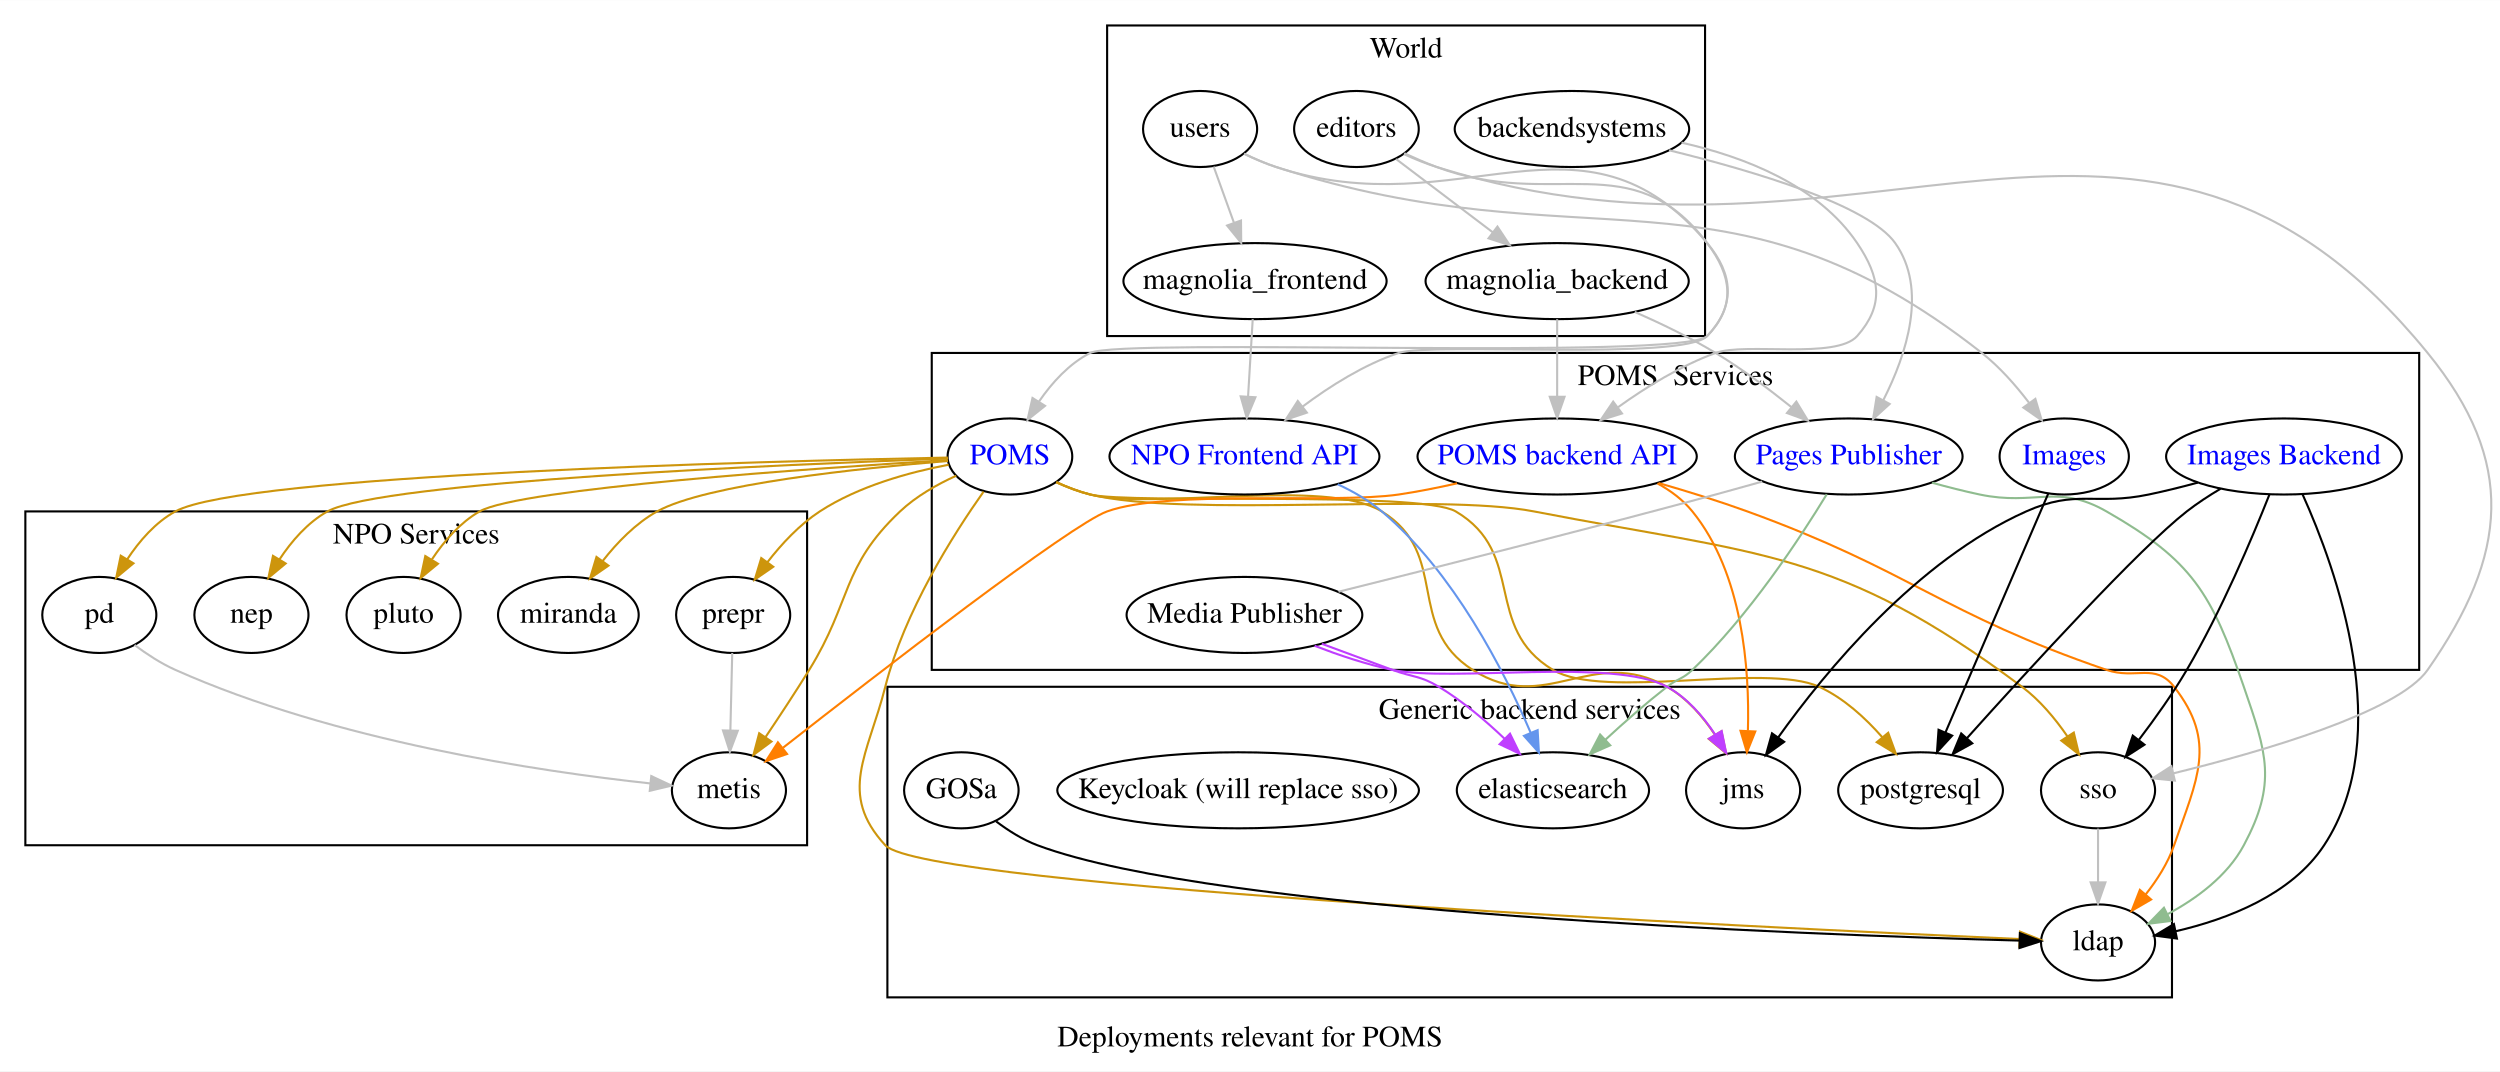
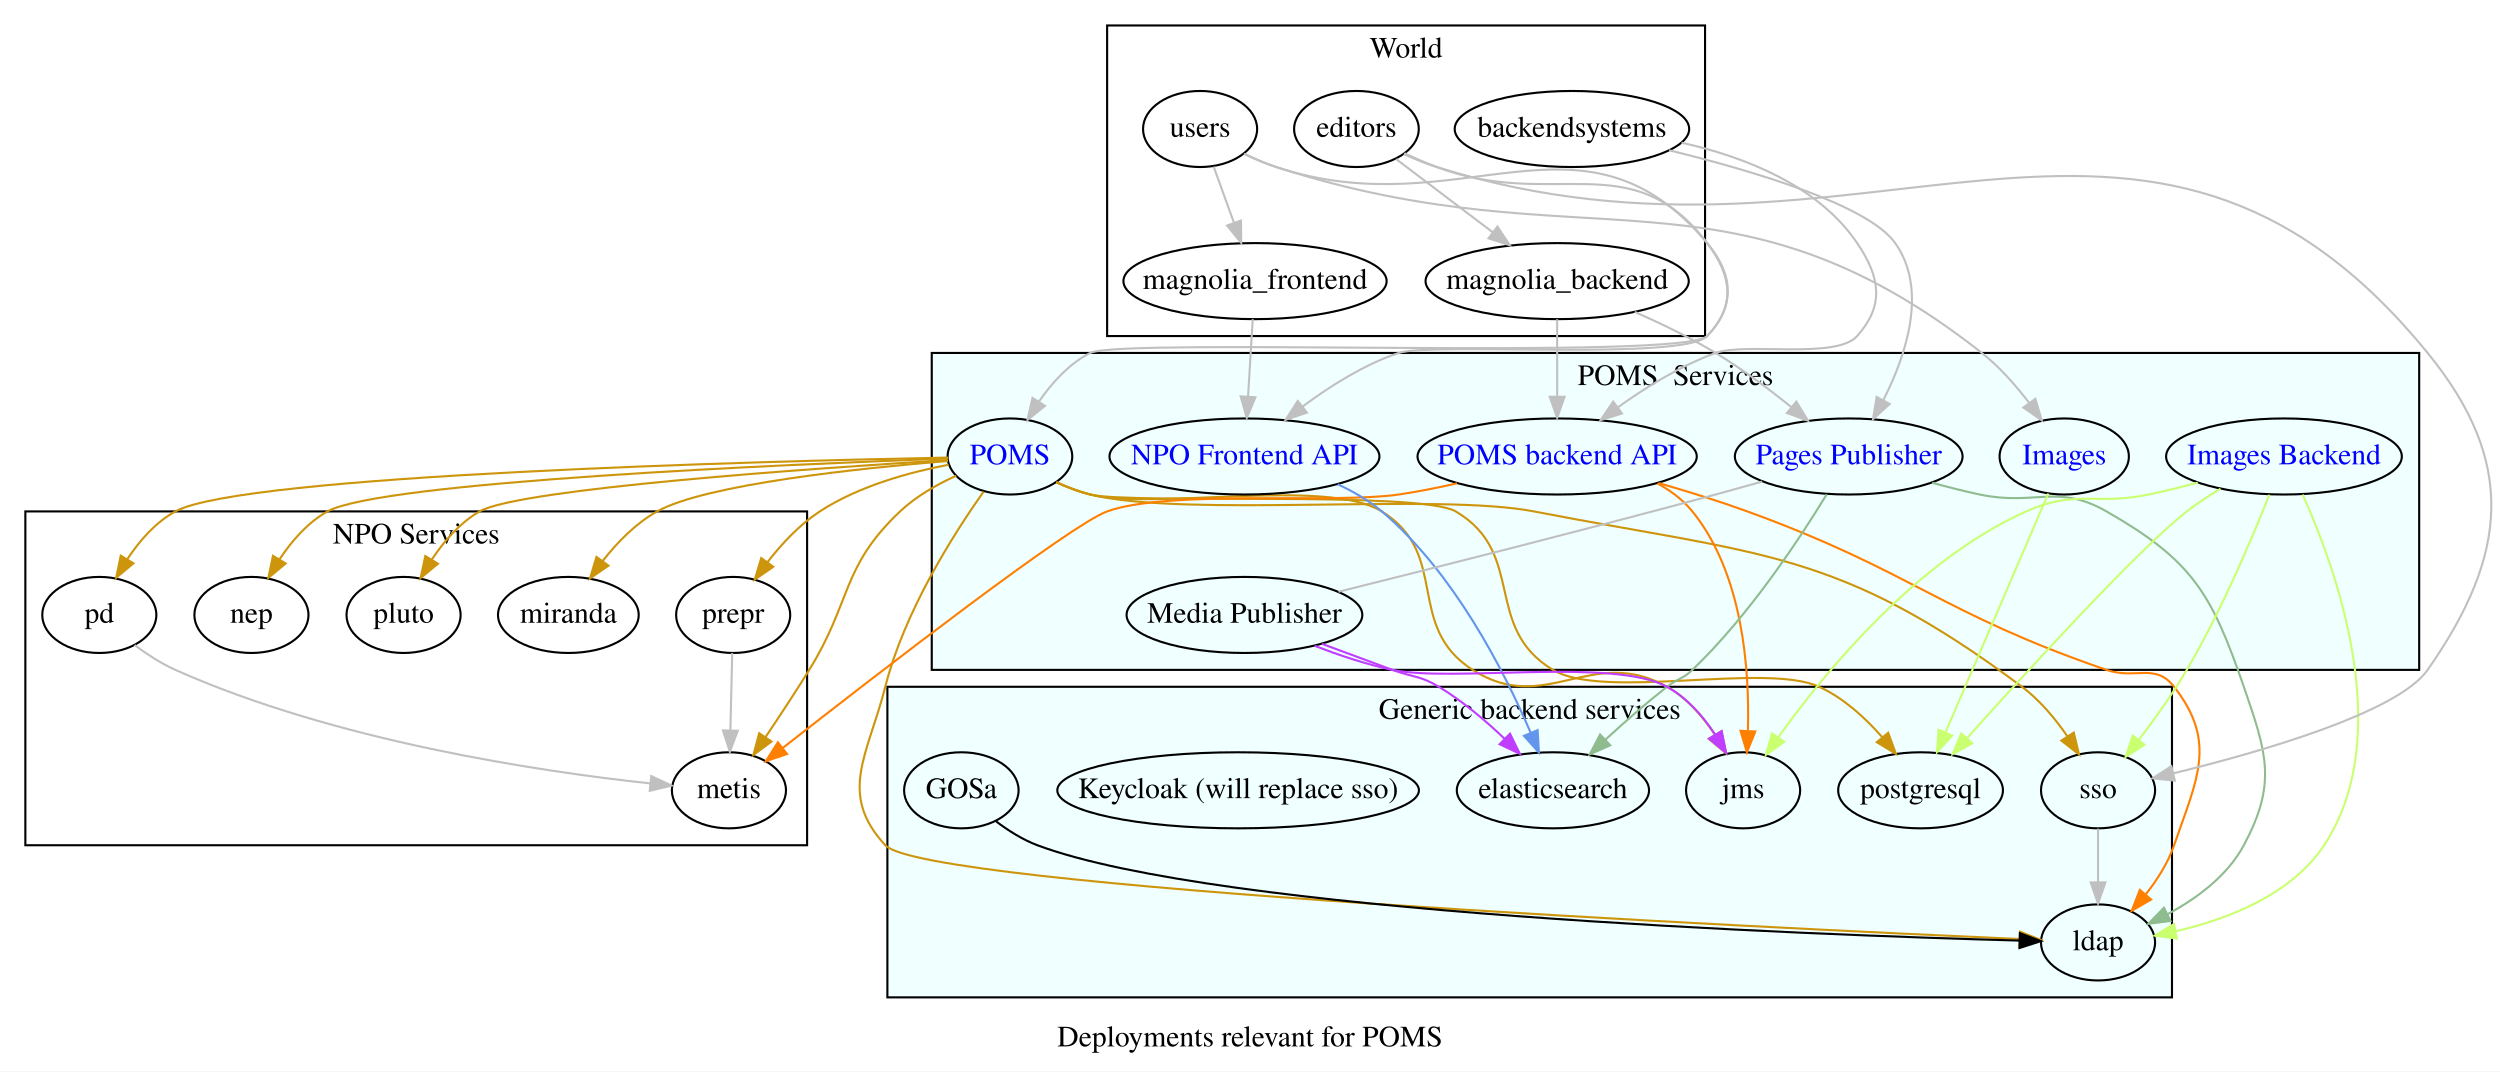
<svg xmlns="http://www.w3.org/2000/svg" xmlns:xlink="http://www.w3.org/1999/xlink" width="1183pt" height="507pt" viewBox="0.00 0.00 1183.25 507.00">
  <g id="graph0" class="graph" transform="scale(1 1) rotate(0) translate(4 503)">
    <polygon fill="#ffffff" stroke="transparent" points="-4,4 -4,-503 1179.248,-503 1179.248,4 -4,4" />
    <text text-anchor="middle" x="587.624" y="-7.8" font-family="Times,serif" font-size="14.00" fill="#000000">Deployments relevant for POMS</text>
    <g id="clust1" class="cluster">
-       <polygon fill="none" stroke="#000000" points="416,-31 416,-178 1024,-178 1024,-31 416,-31" />
+       <polygon fill="#f0ffff" stroke="#000000" points="416,-31 416,-178 1024,-178 1024,-31 416,-31" />
      <text text-anchor="middle" x="720" y="-162.8" font-family="Times,serif" font-size="14.00" fill="#000000">Generic backend services</text>
    </g>
    <g id="clust2" class="cluster">
      <polygon fill="none" stroke="#000000" points="520,-344 520,-491 803,-491 803,-344 520,-344" />
      <text text-anchor="middle" x="661.5" y="-475.8" font-family="Times,serif" font-size="14.00" fill="#000000">World</text>
    </g>
    <g id="clust3" class="cluster">
-       <polygon fill="none" stroke="#000000" points="437,-186 437,-336 1141,-336 1141,-186 437,-186" />
+       <polygon fill="#f0ffff" stroke="#000000" points="437,-186 437,-336 1141,-336 1141,-186 437,-186" />
      <text text-anchor="middle" x="789" y="-320.8" font-family="Times,serif" font-size="14.00" fill="#000000">POMS  Services</text>
    </g>
    <g id="clust4" class="cluster">
      <polygon fill="none" stroke="#000000" points="8,-103 8,-261 378,-261 378,-103 8,-103" />
      <text text-anchor="middle" x="193" y="-245.8" font-family="Times,serif" font-size="14.00" fill="#000000">NPO Services</text>
    </g>
    <g id="node1" class="node">
      <g id="a_node1">
        <a xlink:href="https://poms.omroep.nl/" xlink:title="POMS">
          <ellipse fill="none" stroke="#000000" cx="474" cy="-287" rx="29.497" ry="18" />
          <text text-anchor="middle" x="474" y="-283.3" font-family="Times,serif" font-size="14.00" fill="#0000ff">POMS</text>
        </a>
      </g>
    </g>
    <g id="node8" class="node">
      <ellipse fill="none" stroke="#000000" cx="905" cy="-129" rx="38.993" ry="18" />
      <text text-anchor="middle" x="905" y="-125.3" font-family="Times,serif" font-size="14.00" fill="#000000">postgresql</text>
    </g>
    <g id="edge9" class="edge">
      <path fill="none" stroke="#cd950c" d="M495.957,-274.808C501.081,-272.473 506.617,-270.342 512,-269 530.671,-264.346 668.431,-270.785 685,-261 718.671,-241.117 697.501,-206.172 731,-186 755.035,-171.527 831.492,-189.685 857,-178 868.556,-172.707 878.819,-163.309 886.86,-154.15" />
      <polygon fill="#cd950c" stroke="#cd950c" points="889.688,-156.222 893.33,-146.272 884.278,-151.779 889.688,-156.222" />
    </g>
    <g id="node10" class="node">
      <ellipse fill="none" stroke="#000000" cx="989" cy="-129" rx="27" ry="18" />
      <text text-anchor="middle" x="989" y="-125.3" font-family="Times,serif" font-size="14.00" fill="#000000">sso</text>
    </g>
    <g id="edge10" class="edge">
      <path fill="none" stroke="#cd950c" d="M495.949,-274.775C501.073,-272.443 506.611,-270.32 512,-269 557.36,-257.889 676.153,-269.889 722,-261 829.098,-240.235 865.566,-243.242 953,-178 961.414,-171.722 968.724,-162.926 974.518,-154.517" />
      <polygon fill="#cd950c" stroke="#cd950c" points="977.52,-156.318 979.989,-146.015 971.634,-152.53 977.52,-156.318" />
    </g>
    <g id="node11" class="node">
      <ellipse fill="none" stroke="#000000" cx="821" cy="-129" rx="27" ry="18" />
      <text text-anchor="middle" x="821" y="-125.3" font-family="Times,serif" font-size="14.00" fill="#000000">jms</text>
    </g>
    <g id="edge11" class="edge">
      <path fill="none" stroke="#cd950c" d="M495.969,-274.854C501.092,-272.518 506.625,-270.373 512,-269 541.762,-261.396 623.877,-277.162 650,-261 682.675,-240.784 660.62,-206.685 693,-186 727.588,-163.904 749.219,-198.106 785,-178 794.289,-172.78 801.85,-164.059 807.601,-155.409" />
      <polygon fill="#cd950c" stroke="#cd950c" points="810.764,-156.94 812.935,-146.57 804.771,-153.323 810.764,-156.94" />
    </g>
    <g id="node12" class="node">
      <ellipse fill="none" stroke="#000000" cx="989" cy="-57" rx="27" ry="18" />
      <text text-anchor="middle" x="989" y="-53.3" font-family="Times,serif" font-size="14.00" fill="#000000">ldap</text>
    </g>
    <g id="edge12" class="edge">
      <path fill="none" stroke="#cd950c" d="M461.539,-270.367C447.052,-249.892 423.981,-213.461 415,-178 406.816,-145.687 392.391,-127.494 415,-103 433.263,-83.214 827.419,-64.147 951.766,-58.606" />
      <polygon fill="#cd950c" stroke="#cd950c" points="952.1,-62.095 961.936,-58.156 951.791,-55.102 952.1,-62.095" />
    </g>
    <g id="node20" class="node">
      <ellipse fill="none" stroke="#000000" cx="341" cy="-129" rx="27" ry="18" />
      <text text-anchor="middle" x="341" y="-125.3" font-family="Times,serif" font-size="14.00" fill="#000000">metis</text>
    </g>
    <g id="edge13" class="edge">
      <path fill="none" stroke="#cd950c" d="M448.578,-277.89C439.451,-273.742 429.558,-268.139 422,-261 394.068,-234.615 399.224,-218.67 379,-186 372.482,-175.47 364.979,-164.076 358.372,-154.263" />
      <polygon fill="#cd950c" stroke="#cd950c" points="361.119,-152.078 352.609,-145.766 355.325,-156.007 361.119,-152.078" />
    </g>
    <g id="node21" class="node">
      <ellipse fill="none" stroke="#000000" cx="43" cy="-212" rx="27" ry="18" />
      <text text-anchor="middle" x="43" y="-208.3" font-family="Times,serif" font-size="14.00" fill="#000000">pd</text>
    </g>
    <g id="edge14" class="edge">
      <path fill="none" stroke="#cd950c" d="M444.622,-286.488C358.514,-284.789 110.789,-278.426 79,-261 69.558,-255.824 61.925,-246.994 56.159,-238.243" />
      <polygon fill="#cd950c" stroke="#cd950c" points="59.157,-236.438 51.016,-229.657 53.152,-240.035 59.157,-236.438" />
    </g>
    <g id="node22" class="node">
      <ellipse fill="none" stroke="#000000" cx="343" cy="-212" rx="27" ry="18" />
      <text text-anchor="middle" x="343" y="-208.3" font-family="Times,serif" font-size="14.00" fill="#000000">prepr</text>
    </g>
    <g id="edge15" class="edge">
      <path fill="none" stroke="#cd950c" d="M445.016,-283.101C426.416,-279.564 402.394,-272.989 384,-261 374.423,-254.758 365.912,-245.6 359.161,-236.886" />
      <polygon fill="#cd950c" stroke="#cd950c" points="361.969,-234.796 353.25,-228.776 356.312,-238.919 361.969,-234.796" />
    </g>
    <g id="node23" class="node">
      <ellipse fill="none" stroke="#000000" cx="265" cy="-212" rx="33.295" ry="18" />
      <text text-anchor="middle" x="265" y="-208.3" font-family="Times,serif" font-size="14.00" fill="#000000">miranda</text>
    </g>
    <g id="edge16" class="edge">
      <path fill="none" stroke="#cd950c" d="M444.683,-284.884C403.26,-281.485 330.069,-273.853 307,-261 296.913,-255.38 288.14,-246.343 281.259,-237.552" />
      <polygon fill="#cd950c" stroke="#cd950c" points="283.977,-235.339 275.259,-229.317 278.319,-239.461 283.977,-235.339" />
    </g>
    <g id="node24" class="node">
      <ellipse fill="none" stroke="#000000" cx="187" cy="-212" rx="27" ry="18" />
      <text text-anchor="middle" x="187" y="-208.3" font-family="Times,serif" font-size="14.00" fill="#000000">pluto</text>
    </g>
    <g id="edge17" class="edge">
      <path fill="none" stroke="#cd950c" d="M444.555,-285.29C382.383,-281.486 241.865,-271.806 223,-261 213.754,-255.704 206.203,-246.967 200.447,-238.325" />
      <polygon fill="#cd950c" stroke="#cd950c" points="203.278,-236.242 195.103,-229.502 197.29,-239.869 203.278,-236.242" />
    </g>
    <g id="node25" class="node">
      <ellipse fill="none" stroke="#000000" cx="115" cy="-212" rx="27" ry="18" />
      <text text-anchor="middle" x="115" y="-208.3" font-family="Times,serif" font-size="14.00" fill="#000000">nep</text>
    </g>
    <g id="edge18" class="edge">
      <path fill="none" stroke="#cd950c" d="M444.744,-286.027C370.034,-283.348 176.304,-275.112 151,-261 141.596,-255.756 133.971,-246.911 128.2,-238.169" />
      <polygon fill="#cd950c" stroke="#cd950c" points="131.2,-236.366 123.05,-229.597 125.2,-239.971 131.2,-236.366" />
    </g>
    <g id="node2" class="node">
      <g id="a_node2">
        <a xlink:href="https://api.poms.omroep.nl/" xlink:title="POMS backend API">
          <ellipse fill="none" stroke="#000000" cx="733" cy="-287" rx="66.089" ry="18" />
          <text text-anchor="middle" x="733" y="-283.3" font-family="Times,serif" font-size="14.00" fill="#0000ff">POMS backend API</text>
        </a>
      </g>
    </g>
    <g id="edge19" class="edge">
      <path fill="none" stroke="#ff7f00" d="M780.441,-274.262C786.733,-270.833 792.538,-266.491 797,-261 820.836,-231.667 824.097,-186.485 823.29,-157.331" />
      <polygon fill="#ff7f00" stroke="#ff7f00" points="826.771,-156.838 822.816,-147.009 819.779,-157.159 826.771,-156.838" />
    </g>
    <g id="edge20" class="edge">
      <path fill="none" stroke="#ff7f00" d="M781.027,-274.417C794.709,-270.485 809.547,-265.886 823,-261 900.621,-232.81 914.88,-212.778 993,-186 1006.868,-181.246 1015.978,-189.555 1025,-178 1045.514,-151.726 1035.865,-134.513 1025,-103 1022.101,-94.593 1016.965,-86.549 1011.463,-79.604" />
      <polygon fill="#ff7f00" stroke="#ff7f00" points="1014.114,-77.319 1004.95,-72.002 1008.798,-81.873 1014.114,-77.319" />
    </g>
    <g id="edge21" class="edge">
      <path fill="none" stroke="#ff7f00" d="M685.638,-274.289C676.522,-272.225 667.008,-270.331 658,-269 627.612,-264.509 548.891,-271.437 520,-261 502.686,-254.745 411.83,-184.555 366.612,-149.158" />
      <polygon fill="#ff7f00" stroke="#ff7f00" points="368.499,-146.19 358.47,-142.775 364.18,-151.699 368.499,-146.19" />
    </g>
    <g id="node3" class="node">
      <g id="a_node3">
        <a xlink:href="https://rs.poms.omroep.nl/" xlink:title="NPO Frontend API">
          <ellipse fill="none" stroke="#000000" cx="585" cy="-287" rx="63.889" ry="18" />
          <text text-anchor="middle" x="585" y="-283.3" font-family="Times,serif" font-size="14.00" fill="#0000ff">NPO Frontend API</text>
        </a>
      </g>
    </g>
    <g id="node9" class="node">
      <ellipse fill="none" stroke="#000000" cx="731" cy="-129" rx="45.492" ry="18" />
      <text text-anchor="middle" x="731" y="-125.3" font-family="Times,serif" font-size="14.00" fill="#000000">elasticsearch</text>
    </g>
    <g id="edge22" class="edge">
      <path fill="none" stroke="#6495ed" d="M629.132,-273.838C636.576,-270.403 643.867,-266.171 650,-261 683.983,-232.35 707.853,-185.658 720.501,-156.173" />
      <polygon fill="#6495ed" stroke="#6495ed" points="723.755,-157.461 724.358,-146.884 717.291,-154.777 723.755,-157.461" />
    </g>
    <g id="node4" class="node">
      <g id="a_node4">
        <a xlink:href="https://publish.pages.omroep.nl/" xlink:title="Pages Publisher">
          <ellipse fill="none" stroke="#000000" cx="871" cy="-287" rx="53.891" ry="18" />
          <text text-anchor="middle" x="871" y="-283.3" font-family="Times,serif" font-size="14.00" fill="#0000ff">Pages Publisher</text>
        </a>
      </g>
    </g>
    <g id="node5" class="node">
      <ellipse fill="none" stroke="#000000" cx="585" cy="-212" rx="55.79" ry="18" />
      <text text-anchor="middle" x="585" y="-208.3" font-family="Times,serif" font-size="14.00" fill="#000000">Media Publisher</text>
    </g>
    <g id="edge27" class="edge">
      <path fill="none" stroke="#c0c0c0" d="M830.041,-275.117C822.712,-273.042 815.137,-270.931 808,-269 746.284,-252.299 674.603,-234.209 629.522,-222.99" />
    </g>
    <g id="edge23" class="edge">
      <path fill="none" stroke="#8fbc8f" d="M860.598,-269.112C847.573,-247.702 823.703,-211.545 797,-186 792.368,-181.569 790.054,-181.942 785,-178 775.118,-170.292 764.803,-161.217 755.869,-152.986" />
      <polygon fill="#8fbc8f" stroke="#8fbc8f" points="758.114,-150.294 748.418,-146.025 753.336,-155.41 758.114,-150.294" />
    </g>
    <g id="edge24" class="edge">
      <path fill="none" stroke="#8fbc8f" d="M910.467,-274.584C917.903,-272.518 925.652,-270.548 933,-269 959.325,-263.456 969.646,-274.356 993,-261 1033.673,-237.74 1042.72,-222.293 1058,-178 1068.87,-146.489 1073.729,-132.389 1058,-103 1050.273,-88.561 1035.789,-77.872 1022.08,-70.45" />
      <polygon fill="#8fbc8f" stroke="#8fbc8f" points="1023.316,-67.156 1012.804,-65.829 1020.194,-73.421 1023.316,-67.156" />
    </g>
    <g id="edge25" class="edge">
      <path fill="none" stroke="#bf3eff" d="M621.675,-198.324C632.41,-194.335 644.17,-189.98 655,-186 664.765,-182.411 668.091,-183.374 677,-178 688.178,-171.256 699.113,-161.994 708.187,-153.337" />
      <polygon fill="#bf3eff" stroke="#bf3eff" points="710.681,-155.794 715.336,-146.276 705.762,-150.814 710.681,-155.794" />
    </g>
    <g id="edge26" class="edge">
      <path fill="none" stroke="#bf3eff" d="M618.229,-197.383C629.668,-192.967 642.697,-188.603 655,-186 683.316,-180.007 759.59,-191.859 785,-178 794.453,-172.844 802.088,-164.018 807.853,-155.265" />
      <polygon fill="#bf3eff" stroke="#bf3eff" points="810.862,-157.053 812.993,-146.675 804.855,-153.459 810.862,-157.053" />
    </g>
    <g id="node6" class="node">
      <g id="a_node6">
        <a xlink:href="https://images.poms.omroep.nl" xlink:title="Images">
          <ellipse fill="none" stroke="#000000" cx="973" cy="-287" rx="30.595" ry="18" />
          <text text-anchor="middle" x="973" y="-283.3" font-family="Times,serif" font-size="14.00" fill="#0000ff">Images</text>
        </a>
      </g>
    </g>
    <g id="edge28" class="edge">
-       <path fill="none" stroke="#000000" d="M965.463,-269.488C953.68,-242.11 930.8,-188.947 916.813,-156.448" />
-       <polygon fill="#000000" stroke="#000000" points="919.948,-154.878 912.78,-147.077 913.518,-157.646 919.948,-154.878" />
+       <path fill="none" stroke="#caff70" d="M965.463,-269.488C953.68,-242.11 930.8,-188.947 916.813,-156.448" />
+       <polygon fill="#caff70" stroke="#caff70" points="919.948,-154.878 912.78,-147.077 913.518,-157.646 919.948,-154.878" />
    </g>
    <g id="node7" class="node">
      <g id="a_node7">
        <a xlink:href="https://images-backend.poms.omroep.nl" xlink:title="Images Backend">
          <ellipse fill="none" stroke="#000000" cx="1077" cy="-287" rx="55.79" ry="18" />
          <text text-anchor="middle" x="1077" y="-283.3" font-family="Times,serif" font-size="14.00" fill="#0000ff">Images Backend</text>
        </a>
      </g>
    </g>
    <g id="edge29" class="edge">
-       <path fill="none" stroke="#000000" d="M1046.976,-271.729C1041.475,-268.463 1035.922,-264.832 1031,-261 1008.783,-243.702 956.673,-186.788 926.893,-153.611" />
-       <polygon fill="#000000" stroke="#000000" points="929.466,-151.237 920.188,-146.122 924.251,-155.907 929.466,-151.237" />
+       <path fill="none" stroke="#caff70" d="M1046.976,-271.729C1041.475,-268.463 1035.922,-264.832 1031,-261 1008.783,-243.702 956.673,-186.788 926.893,-153.611" />
+       <polygon fill="#caff70" stroke="#caff70" points="929.466,-151.237 920.188,-146.122 924.251,-155.907 929.466,-151.237" />
    </g>
    <g id="edge30" class="edge">
-       <path fill="none" stroke="#000000" d="M1070.097,-268.925C1061.909,-248.271 1047.3,-213.743 1031,-186 1024.354,-174.688 1015.949,-162.9 1008.407,-153" />
-       <polygon fill="#000000" stroke="#000000" points="1010.968,-150.592 1002.067,-144.845 1005.441,-154.888 1010.968,-150.592" />
+       <path fill="none" stroke="#caff70" d="M1070.097,-268.925C1061.909,-248.271 1047.3,-213.743 1031,-186 1024.354,-174.688 1015.949,-162.9 1008.407,-153" />
+       <polygon fill="#caff70" stroke="#caff70" points="1010.968,-150.592 1002.067,-144.845 1005.441,-154.888 1010.968,-150.592" />
    </g>
    <g id="edge31" class="edge">
-       <path fill="none" stroke="#000000" d="M1036.236,-274.635C1028.562,-272.564 1020.57,-270.579 1013,-269 987.526,-263.687 978.761,-271.608 955,-261 903.213,-237.88 860.02,-185.379 837.594,-154.001" />
-       <polygon fill="#000000" stroke="#000000" points="840.427,-151.945 831.83,-145.754 834.69,-155.955 840.427,-151.945" />
+       <path fill="none" stroke="#caff70" d="M1036.236,-274.635C1028.562,-272.564 1020.57,-270.579 1013,-269 987.526,-263.687 978.761,-271.608 955,-261 903.213,-237.88 860.02,-185.379 837.594,-154.001" />
+       <polygon fill="#caff70" stroke="#caff70" points="840.427,-151.945 831.83,-145.754 834.69,-155.955 840.427,-151.945" />
    </g>
    <g id="edge32" class="edge">
-       <path fill="none" stroke="#000000" d="M1085.833,-269.006C1101.687,-233.87 1130.267,-155.031 1096,-103 1080.527,-79.506 1050.27,-67.962 1025.868,-62.318" />
-       <polygon fill="#000000" stroke="#000000" points="1026.33,-58.84 1015.828,-60.243 1024.913,-65.695 1026.33,-58.84" />
+       <path fill="none" stroke="#caff70" d="M1085.833,-269.006C1101.687,-233.87 1130.267,-155.031 1096,-103 1080.527,-79.506 1050.27,-67.962 1025.868,-62.318" />
+       <polygon fill="#caff70" stroke="#caff70" points="1026.33,-58.84 1015.828,-60.243 1024.913,-65.695 1026.33,-58.84" />
    </g>
    <g id="edge36" class="edge">
      <path fill="none" stroke="#c0c0c0" d="M989,-110.831C989,-103.131 989,-93.974 989,-85.417" />
      <polygon fill="#c0c0c0" stroke="#c0c0c0" points="992.5,-85.413 989,-75.413 985.5,-85.413 992.5,-85.413" />
    </g>
    <g id="node13" class="node">
      <ellipse fill="none" stroke="#000000" cx="582" cy="-129" rx="85.585" ry="18" />
      <text text-anchor="middle" x="582" y="-125.3" font-family="Times,serif" font-size="14.00" fill="#000000">Keycloak (will replace sso)</text>
    </g>
    <g id="node14" class="node">
      <g id="a_node14">
        <a xlink:href="https://admin.sso.omroep.nl/" xlink:title="GOSa">
          <ellipse fill="none" stroke="#000000" cx="451" cy="-129" rx="27.097" ry="18" />
          <text text-anchor="middle" x="451" y="-125.3" font-family="Times,serif" font-size="14.00" fill="#000000">GOSa</text>
        </a>
      </g>
    </g>
    <g id="edge39" class="edge">
      <path fill="none" stroke="#000000" d="M467.487,-114.269C473.274,-109.902 480.069,-105.596 487,-103 572.289,-71.049 850.721,-60.646 951.858,-57.872" />
      <polygon fill="#000000" stroke="#000000" points="952.01,-61.37 961.913,-57.606 951.824,-54.372 952.01,-61.37" />
    </g>
    <g id="node15" class="node">
      <ellipse fill="none" stroke="#000000" cx="590" cy="-370" rx="62.289" ry="18" />
      <text text-anchor="middle" x="590" y="-366.3" font-family="Times,serif" font-size="14.00" fill="#000000">magnolia_frontend</text>
    </g>
    <g id="edge35" class="edge">
      <path fill="none" stroke="#c0c0c0" d="M588.915,-351.99C588.271,-341.296 587.44,-327.499 586.709,-315.371" />
      <polygon fill="#c0c0c0" stroke="#c0c0c0" points="590.195,-315.033 586.1,-305.261 583.208,-315.454 590.195,-315.033" />
    </g>
    <g id="node16" class="node">
      <ellipse fill="none" stroke="#000000" cx="733" cy="-370" rx="62.289" ry="18" />
      <text text-anchor="middle" x="733" y="-366.3" font-family="Times,serif" font-size="14.00" fill="#000000">magnolia_backend</text>
    </g>
    <g id="edge33" class="edge">
      <path fill="none" stroke="#c0c0c0" d="M733,-351.99C733,-341.296 733,-327.499 733,-315.371" />
      <polygon fill="#c0c0c0" stroke="#c0c0c0" points="736.5,-315.261 733,-305.261 729.5,-315.261 736.5,-315.261" />
    </g>
    <g id="edge34" class="edge">
      <path fill="none" stroke="#c0c0c0" d="M769.737,-355.41C782.206,-349.923 796.007,-343.243 808,-336 820.382,-328.522 833.141,-318.995 843.912,-310.333" />
      <polygon fill="#c0c0c0" stroke="#c0c0c0" points="846.209,-312.975 851.721,-303.927 841.769,-307.563 846.209,-312.975" />
    </g>
    <g id="node17" class="node">
      <ellipse fill="none" stroke="#000000" cx="564" cy="-442" rx="27" ry="18" />
      <text text-anchor="middle" x="564" y="-438.3" font-family="Times,serif" font-size="14.00" fill="#000000">users</text>
    </g>
    <g id="edge4" class="edge">
      <path fill="none" stroke="#c0c0c0" d="M584.887,-430.289C589.736,-427.93 594.957,-425.666 600,-424 687.418,-395.112 744.825,-458.532 804,-388 816.569,-373.019 817.444,-358.201 804,-344 792.831,-332.202 673.407,-341.156 658,-336 641.614,-330.516 625.445,-320.301 612.506,-310.611" />
      <polygon fill="#c0c0c0" stroke="#c0c0c0" points="614.539,-307.758 604.499,-304.374 610.237,-313.28 614.539,-307.758" />
    </g>
    <g id="edge5" class="edge">
      <path fill="none" stroke="#c0c0c0" d="M584.87,-430.237C589.72,-427.88 594.946,-425.631 600,-424 746.09,-376.848 813.353,-430.919 934,-336 942.371,-329.414 950.047,-320.692 956.334,-312.435" />
      <polygon fill="#c0c0c0" stroke="#c0c0c0" points="959.332,-314.261 962.353,-304.106 953.659,-310.161 959.332,-314.261" />
    </g>
    <g id="edge6" class="edge">
      <path fill="none" stroke="#c0c0c0" d="M570.427,-424.202C573.311,-416.215 576.782,-406.604 579.994,-397.709" />
      <polygon fill="#c0c0c0" stroke="#c0c0c0" points="583.362,-398.687 583.466,-388.093 576.778,-396.31 583.362,-398.687" />
    </g>
    <g id="node18" class="node">
      <ellipse fill="none" stroke="#000000" cx="740" cy="-442" rx="55.491" ry="18" />
      <text text-anchor="middle" x="740" y="-438.3" font-family="Times,serif" font-size="14.00" fill="#000000">backendsystems</text>
    </g>
    <g id="edge7" class="edge">
      <path fill="none" stroke="#c0c0c0" d="M791.867,-435.535C821.545,-428.881 856.461,-415.383 875,-388 885.963,-371.807 887.982,-358.625 875,-344 865.045,-332.786 822.092,-341.124 808,-336 791.573,-330.026 775.115,-319.854 761.819,-310.322" />
      <polygon fill="#c0c0c0" stroke="#c0c0c0" points="763.686,-307.349 753.57,-304.2 759.515,-312.97 763.686,-307.349" />
    </g>
    <g id="edge8" class="edge">
      <path fill="none" stroke="#c0c0c0" d="M785.99,-431.928C826.271,-422.065 880.31,-405.936 893,-388 908.439,-366.178 898.463,-335.556 887.421,-313.762" />
      <polygon fill="#c0c0c0" stroke="#c0c0c0" points="890.367,-311.852 882.528,-304.725 884.211,-315.185 890.367,-311.852" />
    </g>
    <g id="node19" class="node">
      <ellipse fill="none" stroke="#000000" cx="638" cy="-442" rx="29.497" ry="18" />
      <text text-anchor="middle" x="638" y="-438.3" font-family="Times,serif" font-size="14.00" fill="#000000">editors</text>
    </g>
    <g id="edge1" class="edge">
      <path fill="none" stroke="#c0c0c0" d="M660.639,-430.515C665.632,-428.197 670.941,-425.894 676,-424 731.344,-403.278 768.315,-435.106 804,-388 815.808,-372.412 817.637,-358.016 804,-344 792.683,-332.369 526.474,-343.339 512,-336 502.062,-330.961 493.949,-321.987 487.809,-313.084" />
      <polygon fill="#c0c0c0" stroke="#c0c0c0" points="490.611,-310.964 482.332,-304.352 484.681,-314.684 490.611,-310.964" />
    </g>
    <g id="edge2" class="edge">
      <path fill="none" stroke="#c0c0c0" d="M660.494,-430.093C665.496,-427.801 670.845,-425.616 676,-424 878.372,-360.564 1010.979,-500.369 1145,-336 1187.129,-284.332 1183.204,-240.634 1145,-186 1130.88,-165.807 1066.083,-147.171 1024.568,-137.013" />
      <polygon fill="#c0c0c0" stroke="#c0c0c0" points="1025.355,-133.603 1014.815,-134.677 1023.725,-140.41 1025.355,-133.603" />
    </g>
    <g id="edge3" class="edge">
      <path fill="none" stroke="#c0c0c0" d="M656.769,-427.775C669.818,-417.885 687.5,-404.484 702.55,-393.078" />
      <polygon fill="#c0c0c0" stroke="#c0c0c0" points="704.738,-395.811 710.593,-386.982 700.51,-390.233 704.738,-395.811" />
    </g>
    <g id="edge38" class="edge">
      <path fill="none" stroke="#c0c0c0" d="M59.689,-197.762C65.49,-193.427 72.242,-189.017 79,-186 154.558,-152.271 251.505,-137.901 303.709,-132.267" />
      <polygon fill="#c0c0c0" stroke="#c0c0c0" points="304.252,-135.73 313.841,-131.224 303.534,-128.767 304.252,-135.73" />
    </g>
    <g id="edge37" class="edge">
      <path fill="none" stroke="#c0c0c0" d="M342.566,-193.99C342.308,-183.296 341.976,-169.499 341.684,-157.371" />
      <polygon fill="#c0c0c0" stroke="#c0c0c0" points="345.18,-157.174 341.44,-147.261 338.182,-157.343 345.18,-157.174" />
    </g>
  </g>
</svg>
